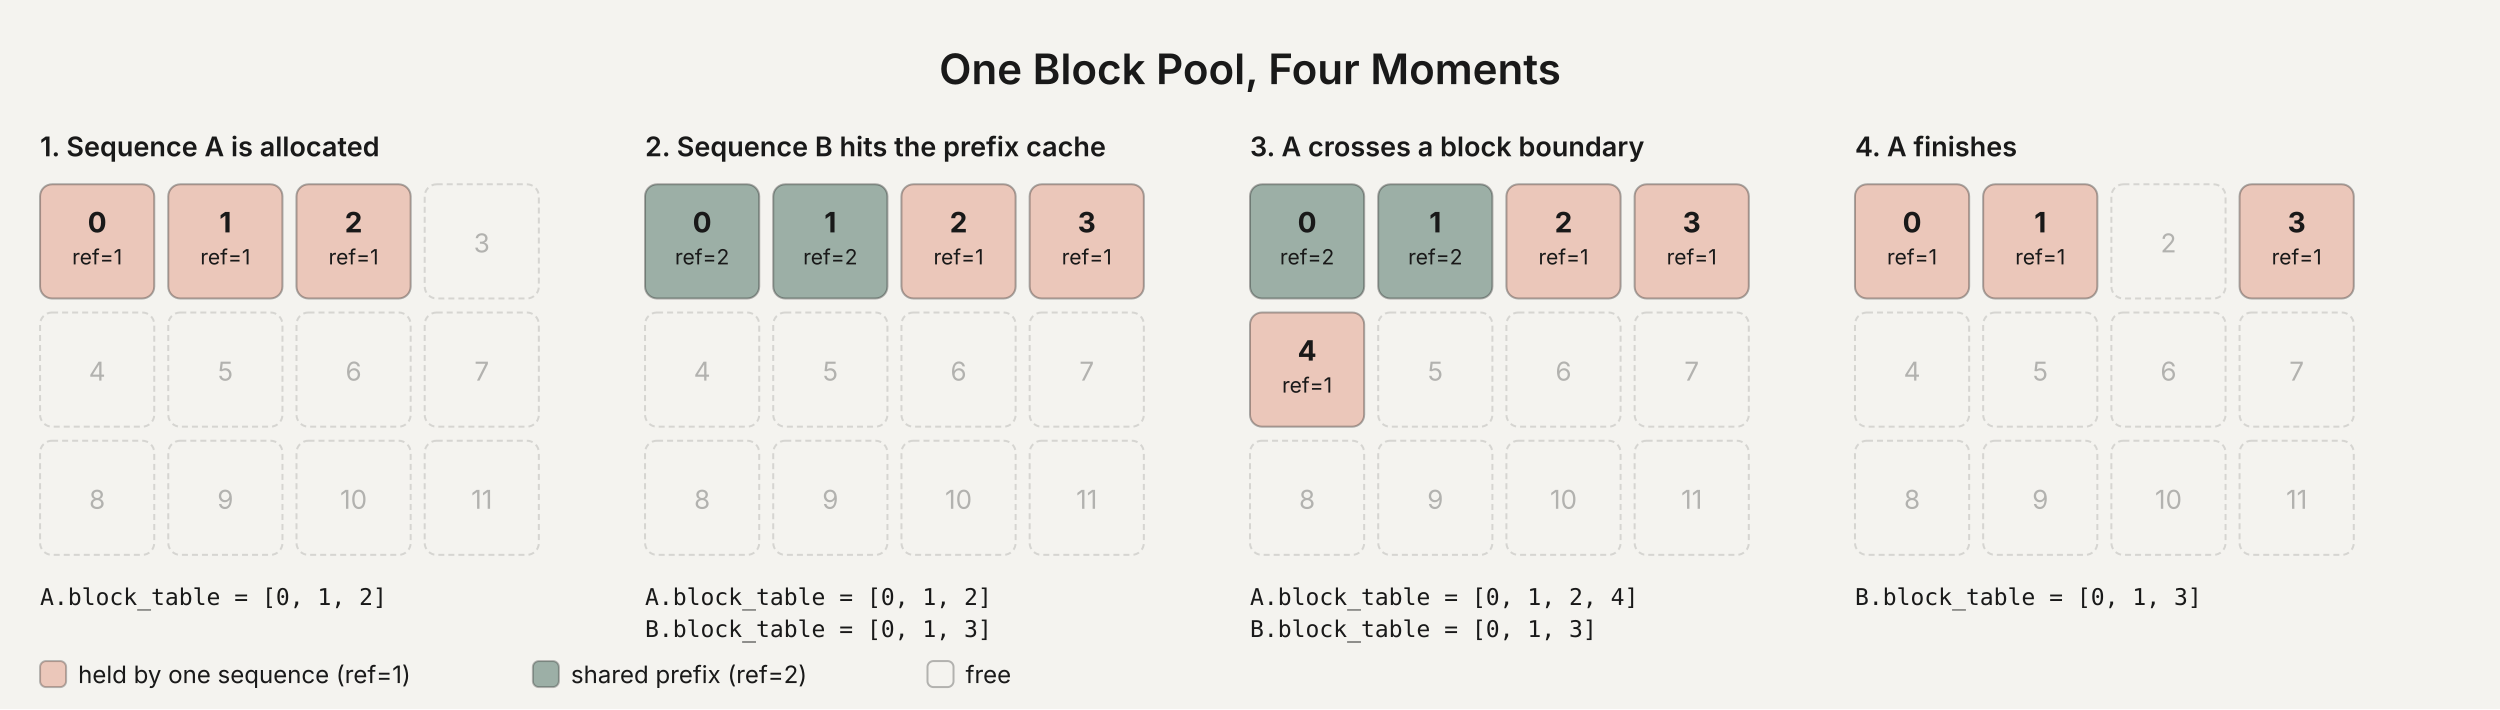
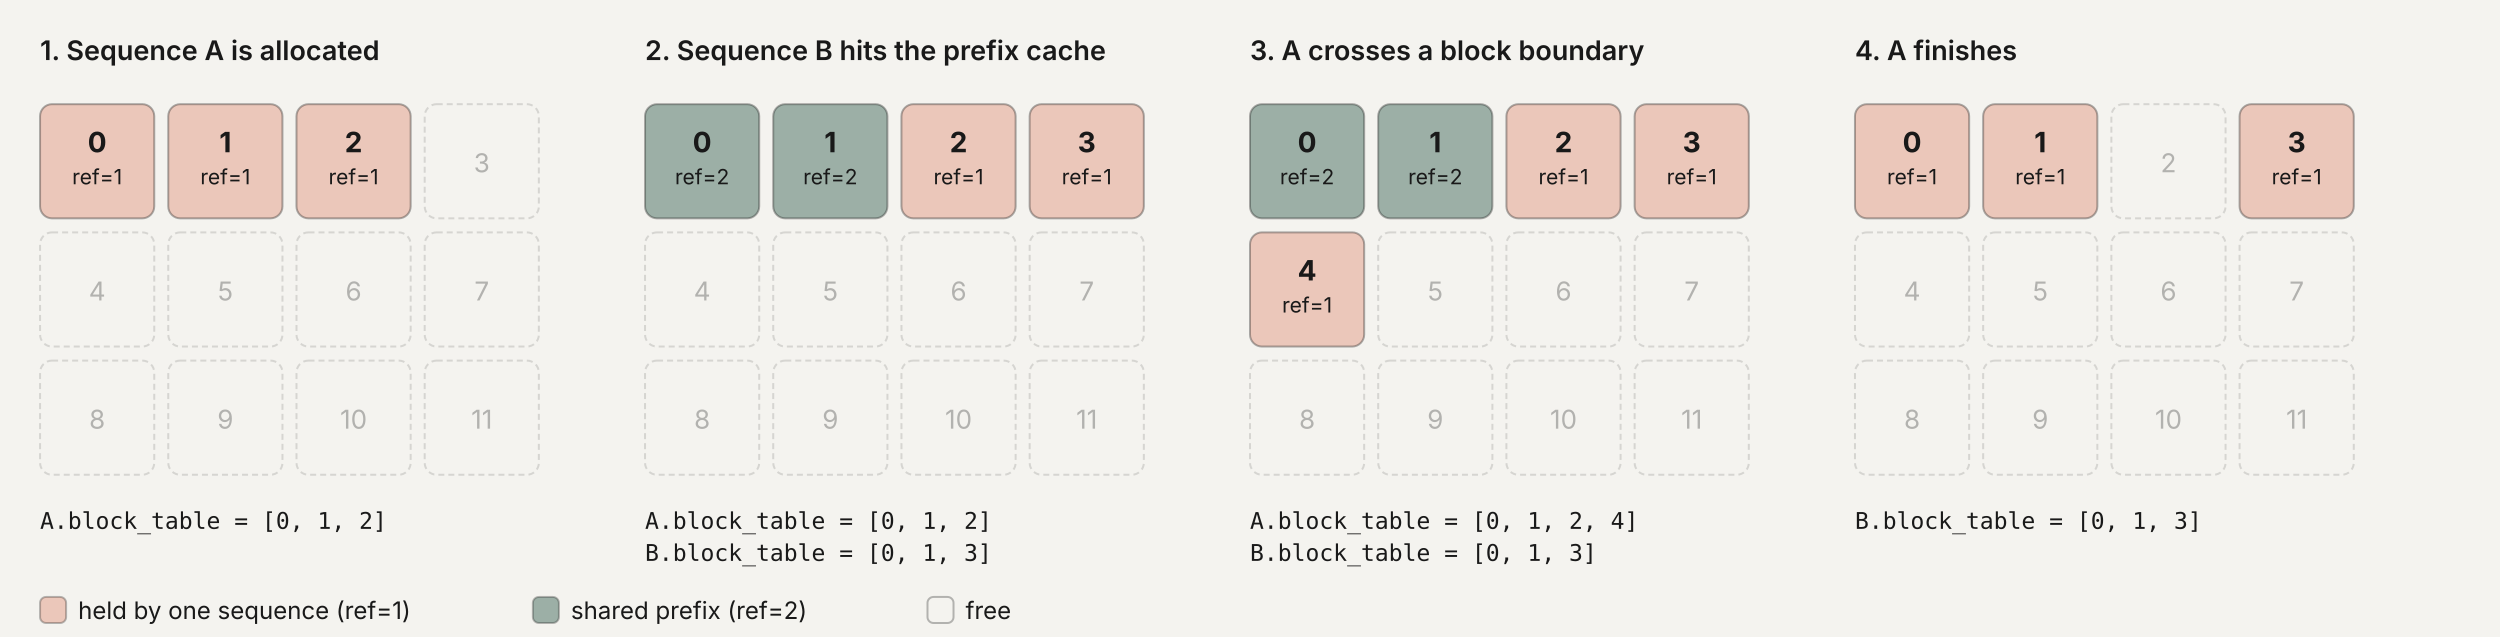
- <svg xmlns="http://www.w3.org/2000/svg" viewBox="0 0 1248 354" font-family="Inter, -apple-system, sans-serif">
-   <rect width="1248" height="354" fill="#F4F3EF" />
-   <text x="624.0" y="42" text-anchor="middle" font-size="21" font-weight="600" fill="#191919">One Block Pool, Four Moments</text>
-   <text x="20" y="78" font-size="13.5" font-weight="600" fill="#191919">1. Sequence A is allocated</text>
-   <rect x="20" y="92" width="57" height="57" rx="6" fill="#D97757" fill-opacity="0.35" stroke="#191919" stroke-opacity="0.35" />
-   <text x="48.5" y="116" font-size="14" font-weight="700" text-anchor="middle" fill="#191919">0</text>
-   <text x="48.5" y="132" font-size="10.5" text-anchor="middle" fill="#191919">ref=1</text>
-   <rect x="84" y="92" width="57" height="57" rx="6" fill="#D97757" fill-opacity="0.35" stroke="#191919" stroke-opacity="0.35" />
-   <text x="112.5" y="116" font-size="14" font-weight="700" text-anchor="middle" fill="#191919">1</text>
-   <text x="112.5" y="132" font-size="10.5" text-anchor="middle" fill="#191919">ref=1</text>
-   <rect x="148" y="92" width="57" height="57" rx="6" fill="#D97757" fill-opacity="0.35" stroke="#191919" stroke-opacity="0.35" />
-   <text x="176.5" y="116" font-size="14" font-weight="700" text-anchor="middle" fill="#191919">2</text>
-   <text x="176.5" y="132" font-size="10.5" text-anchor="middle" fill="#191919">ref=1</text>
-   <rect x="212" y="92" width="57" height="57" rx="6" fill="#F4F3EF" stroke="#191919" stroke-opacity="0.14" stroke-dasharray="3 2" />
-   <text x="240.5" y="126" font-size="13" text-anchor="middle" fill="#191919" fill-opacity="0.3">3</text>
-   <rect x="20" y="156" width="57" height="57" rx="6" fill="#F4F3EF" stroke="#191919" stroke-opacity="0.14" stroke-dasharray="3 2" />
-   <text x="48.5" y="190" font-size="13" text-anchor="middle" fill="#191919" fill-opacity="0.3">4</text>
-   <rect x="84" y="156" width="57" height="57" rx="6" fill="#F4F3EF" stroke="#191919" stroke-opacity="0.14" stroke-dasharray="3 2" />
-   <text x="112.5" y="190" font-size="13" text-anchor="middle" fill="#191919" fill-opacity="0.3">5</text>
-   <rect x="148" y="156" width="57" height="57" rx="6" fill="#F4F3EF" stroke="#191919" stroke-opacity="0.14" stroke-dasharray="3 2" />
-   <text x="176.5" y="190" font-size="13" text-anchor="middle" fill="#191919" fill-opacity="0.3">6</text>
-   <rect x="212" y="156" width="57" height="57" rx="6" fill="#F4F3EF" stroke="#191919" stroke-opacity="0.14" stroke-dasharray="3 2" />
-   <text x="240.5" y="190" font-size="13" text-anchor="middle" fill="#191919" fill-opacity="0.3">7</text>
-   <rect x="20" y="220" width="57" height="57" rx="6" fill="#F4F3EF" stroke="#191919" stroke-opacity="0.14" stroke-dasharray="3 2" />
-   <text x="48.5" y="254" font-size="13" text-anchor="middle" fill="#191919" fill-opacity="0.3">8</text>
-   <rect x="84" y="220" width="57" height="57" rx="6" fill="#F4F3EF" stroke="#191919" stroke-opacity="0.14" stroke-dasharray="3 2" />
-   <text x="112.5" y="254" font-size="13" text-anchor="middle" fill="#191919" fill-opacity="0.3">9</text>
-   <rect x="148" y="220" width="57" height="57" rx="6" fill="#F4F3EF" stroke="#191919" stroke-opacity="0.14" stroke-dasharray="3 2" />
-   <text x="176.5" y="254" font-size="13" text-anchor="middle" fill="#191919" fill-opacity="0.3">10</text>
-   <rect x="212" y="220" width="57" height="57" rx="6" fill="#F4F3EF" stroke="#191919" stroke-opacity="0.14" stroke-dasharray="3 2" />
-   <text x="240.5" y="254" font-size="13" text-anchor="middle" fill="#191919" fill-opacity="0.3">11</text>
-   <text x="20" y="302" font-size="11.5" font-family="monospace" fill="#191919">A.block_table = [0, 1, 2]</text>
-   <text x="322" y="78" font-size="13.5" font-weight="600" fill="#191919">2. Sequence B hits the prefix cache</text>
-   <rect x="322" y="92" width="57" height="57" rx="6" fill="#8DA399" fill-opacity="0.85" stroke="#191919" stroke-opacity="0.35" />
-   <text x="350.5" y="116" font-size="14" font-weight="700" text-anchor="middle" fill="#191919">0</text>
-   <text x="350.5" y="132" font-size="10.5" text-anchor="middle" fill="#191919">ref=2</text>
-   <rect x="386" y="92" width="57" height="57" rx="6" fill="#8DA399" fill-opacity="0.85" stroke="#191919" stroke-opacity="0.35" />
-   <text x="414.5" y="116" font-size="14" font-weight="700" text-anchor="middle" fill="#191919">1</text>
-   <text x="414.5" y="132" font-size="10.5" text-anchor="middle" fill="#191919">ref=2</text>
-   <rect x="450" y="92" width="57" height="57" rx="6" fill="#D97757" fill-opacity="0.35" stroke="#191919" stroke-opacity="0.35" />
-   <text x="478.5" y="116" font-size="14" font-weight="700" text-anchor="middle" fill="#191919">2</text>
-   <text x="478.5" y="132" font-size="10.5" text-anchor="middle" fill="#191919">ref=1</text>
-   <rect x="514" y="92" width="57" height="57" rx="6" fill="#D97757" fill-opacity="0.35" stroke="#191919" stroke-opacity="0.35" />
-   <text x="542.5" y="116" font-size="14" font-weight="700" text-anchor="middle" fill="#191919">3</text>
-   <text x="542.5" y="132" font-size="10.5" text-anchor="middle" fill="#191919">ref=1</text>
-   <rect x="322" y="156" width="57" height="57" rx="6" fill="#F4F3EF" stroke="#191919" stroke-opacity="0.14" stroke-dasharray="3 2" />
-   <text x="350.5" y="190" font-size="13" text-anchor="middle" fill="#191919" fill-opacity="0.3">4</text>
-   <rect x="386" y="156" width="57" height="57" rx="6" fill="#F4F3EF" stroke="#191919" stroke-opacity="0.14" stroke-dasharray="3 2" />
-   <text x="414.5" y="190" font-size="13" text-anchor="middle" fill="#191919" fill-opacity="0.3">5</text>
-   <rect x="450" y="156" width="57" height="57" rx="6" fill="#F4F3EF" stroke="#191919" stroke-opacity="0.14" stroke-dasharray="3 2" />
-   <text x="478.5" y="190" font-size="13" text-anchor="middle" fill="#191919" fill-opacity="0.3">6</text>
-   <rect x="514" y="156" width="57" height="57" rx="6" fill="#F4F3EF" stroke="#191919" stroke-opacity="0.14" stroke-dasharray="3 2" />
-   <text x="542.5" y="190" font-size="13" text-anchor="middle" fill="#191919" fill-opacity="0.3">7</text>
-   <rect x="322" y="220" width="57" height="57" rx="6" fill="#F4F3EF" stroke="#191919" stroke-opacity="0.14" stroke-dasharray="3 2" />
-   <text x="350.5" y="254" font-size="13" text-anchor="middle" fill="#191919" fill-opacity="0.3">8</text>
-   <rect x="386" y="220" width="57" height="57" rx="6" fill="#F4F3EF" stroke="#191919" stroke-opacity="0.14" stroke-dasharray="3 2" />
-   <text x="414.5" y="254" font-size="13" text-anchor="middle" fill="#191919" fill-opacity="0.3">9</text>
-   <rect x="450" y="220" width="57" height="57" rx="6" fill="#F4F3EF" stroke="#191919" stroke-opacity="0.14" stroke-dasharray="3 2" />
-   <text x="478.5" y="254" font-size="13" text-anchor="middle" fill="#191919" fill-opacity="0.3">10</text>
-   <rect x="514" y="220" width="57" height="57" rx="6" fill="#F4F3EF" stroke="#191919" stroke-opacity="0.14" stroke-dasharray="3 2" />
-   <text x="542.5" y="254" font-size="13" text-anchor="middle" fill="#191919" fill-opacity="0.3">11</text>
-   <text x="322" y="302" font-size="11.5" font-family="monospace" fill="#191919">A.block_table = [0, 1, 2]</text>
-   <text x="322" y="318" font-size="11.5" font-family="monospace" fill="#191919">B.block_table = [0, 1, 3]</text>
-   <text x="624" y="78" font-size="13.5" font-weight="600" fill="#191919">3. A crosses a block boundary</text>
-   <rect x="624" y="92" width="57" height="57" rx="6" fill="#8DA399" fill-opacity="0.85" stroke="#191919" stroke-opacity="0.35" />
-   <text x="652.5" y="116" font-size="14" font-weight="700" text-anchor="middle" fill="#191919">0</text>
-   <text x="652.5" y="132" font-size="10.5" text-anchor="middle" fill="#191919">ref=2</text>
-   <rect x="688" y="92" width="57" height="57" rx="6" fill="#8DA399" fill-opacity="0.85" stroke="#191919" stroke-opacity="0.35" />
-   <text x="716.5" y="116" font-size="14" font-weight="700" text-anchor="middle" fill="#191919">1</text>
-   <text x="716.5" y="132" font-size="10.5" text-anchor="middle" fill="#191919">ref=2</text>
-   <rect x="752" y="92" width="57" height="57" rx="6" fill="#D97757" fill-opacity="0.35" stroke="#191919" stroke-opacity="0.35" />
-   <text x="780.5" y="116" font-size="14" font-weight="700" text-anchor="middle" fill="#191919">2</text>
-   <text x="780.5" y="132" font-size="10.5" text-anchor="middle" fill="#191919">ref=1</text>
-   <rect x="816" y="92" width="57" height="57" rx="6" fill="#D97757" fill-opacity="0.35" stroke="#191919" stroke-opacity="0.35" />
-   <text x="844.5" y="116" font-size="14" font-weight="700" text-anchor="middle" fill="#191919">3</text>
-   <text x="844.5" y="132" font-size="10.5" text-anchor="middle" fill="#191919">ref=1</text>
-   <rect x="624" y="156" width="57" height="57" rx="6" fill="#D97757" fill-opacity="0.35" stroke="#191919" stroke-opacity="0.35" />
-   <text x="652.5" y="180" font-size="14" font-weight="700" text-anchor="middle" fill="#191919">4</text>
-   <text x="652.5" y="196" font-size="10.5" text-anchor="middle" fill="#191919">ref=1</text>
-   <rect x="688" y="156" width="57" height="57" rx="6" fill="#F4F3EF" stroke="#191919" stroke-opacity="0.14" stroke-dasharray="3 2" />
-   <text x="716.5" y="190" font-size="13" text-anchor="middle" fill="#191919" fill-opacity="0.3">5</text>
-   <rect x="752" y="156" width="57" height="57" rx="6" fill="#F4F3EF" stroke="#191919" stroke-opacity="0.14" stroke-dasharray="3 2" />
-   <text x="780.5" y="190" font-size="13" text-anchor="middle" fill="#191919" fill-opacity="0.3">6</text>
-   <rect x="816" y="156" width="57" height="57" rx="6" fill="#F4F3EF" stroke="#191919" stroke-opacity="0.14" stroke-dasharray="3 2" />
-   <text x="844.5" y="190" font-size="13" text-anchor="middle" fill="#191919" fill-opacity="0.3">7</text>
-   <rect x="624" y="220" width="57" height="57" rx="6" fill="#F4F3EF" stroke="#191919" stroke-opacity="0.14" stroke-dasharray="3 2" />
-   <text x="652.5" y="254" font-size="13" text-anchor="middle" fill="#191919" fill-opacity="0.3">8</text>
-   <rect x="688" y="220" width="57" height="57" rx="6" fill="#F4F3EF" stroke="#191919" stroke-opacity="0.14" stroke-dasharray="3 2" />
-   <text x="716.5" y="254" font-size="13" text-anchor="middle" fill="#191919" fill-opacity="0.3">9</text>
-   <rect x="752" y="220" width="57" height="57" rx="6" fill="#F4F3EF" stroke="#191919" stroke-opacity="0.14" stroke-dasharray="3 2" />
-   <text x="780.5" y="254" font-size="13" text-anchor="middle" fill="#191919" fill-opacity="0.3">10</text>
-   <rect x="816" y="220" width="57" height="57" rx="6" fill="#F4F3EF" stroke="#191919" stroke-opacity="0.14" stroke-dasharray="3 2" />
-   <text x="844.5" y="254" font-size="13" text-anchor="middle" fill="#191919" fill-opacity="0.3">11</text>
-   <text x="624" y="302" font-size="11.5" font-family="monospace" fill="#191919">A.block_table = [0, 1, 2, 4]</text>
-   <text x="624" y="318" font-size="11.5" font-family="monospace" fill="#191919">B.block_table = [0, 1, 3]</text>
-   <text x="926" y="78" font-size="13.5" font-weight="600" fill="#191919">4. A finishes</text>
-   <rect x="926" y="92" width="57" height="57" rx="6" fill="#D97757" fill-opacity="0.35" stroke="#191919" stroke-opacity="0.35" />
-   <text x="954.5" y="116" font-size="14" font-weight="700" text-anchor="middle" fill="#191919">0</text>
-   <text x="954.5" y="132" font-size="10.5" text-anchor="middle" fill="#191919">ref=1</text>
-   <rect x="990" y="92" width="57" height="57" rx="6" fill="#D97757" fill-opacity="0.35" stroke="#191919" stroke-opacity="0.35" />
-   <text x="1018.5" y="116" font-size="14" font-weight="700" text-anchor="middle" fill="#191919">1</text>
-   <text x="1018.5" y="132" font-size="10.5" text-anchor="middle" fill="#191919">ref=1</text>
-   <rect x="1054" y="92" width="57" height="57" rx="6" fill="#F4F3EF" stroke="#191919" stroke-opacity="0.14" stroke-dasharray="3 2" />
-   <text x="1082.5" y="126" font-size="13" text-anchor="middle" fill="#191919" fill-opacity="0.3">2</text>
-   <rect x="1118" y="92" width="57" height="57" rx="6" fill="#D97757" fill-opacity="0.35" stroke="#191919" stroke-opacity="0.35" />
-   <text x="1146.5" y="116" font-size="14" font-weight="700" text-anchor="middle" fill="#191919">3</text>
-   <text x="1146.5" y="132" font-size="10.5" text-anchor="middle" fill="#191919">ref=1</text>
-   <rect x="926" y="156" width="57" height="57" rx="6" fill="#F4F3EF" stroke="#191919" stroke-opacity="0.14" stroke-dasharray="3 2" />
-   <text x="954.5" y="190" font-size="13" text-anchor="middle" fill="#191919" fill-opacity="0.3">4</text>
-   <rect x="990" y="156" width="57" height="57" rx="6" fill="#F4F3EF" stroke="#191919" stroke-opacity="0.14" stroke-dasharray="3 2" />
-   <text x="1018.5" y="190" font-size="13" text-anchor="middle" fill="#191919" fill-opacity="0.3">5</text>
-   <rect x="1054" y="156" width="57" height="57" rx="6" fill="#F4F3EF" stroke="#191919" stroke-opacity="0.14" stroke-dasharray="3 2" />
-   <text x="1082.5" y="190" font-size="13" text-anchor="middle" fill="#191919" fill-opacity="0.3">6</text>
-   <rect x="1118" y="156" width="57" height="57" rx="6" fill="#F4F3EF" stroke="#191919" stroke-opacity="0.14" stroke-dasharray="3 2" />
-   <text x="1146.5" y="190" font-size="13" text-anchor="middle" fill="#191919" fill-opacity="0.3">7</text>
-   <rect x="926" y="220" width="57" height="57" rx="6" fill="#F4F3EF" stroke="#191919" stroke-opacity="0.14" stroke-dasharray="3 2" />
-   <text x="954.5" y="254" font-size="13" text-anchor="middle" fill="#191919" fill-opacity="0.3">8</text>
-   <rect x="990" y="220" width="57" height="57" rx="6" fill="#F4F3EF" stroke="#191919" stroke-opacity="0.14" stroke-dasharray="3 2" />
-   <text x="1018.5" y="254" font-size="13" text-anchor="middle" fill="#191919" fill-opacity="0.3">9</text>
-   <rect x="1054" y="220" width="57" height="57" rx="6" fill="#F4F3EF" stroke="#191919" stroke-opacity="0.14" stroke-dasharray="3 2" />
-   <text x="1082.5" y="254" font-size="13" text-anchor="middle" fill="#191919" fill-opacity="0.3">10</text>
-   <rect x="1118" y="220" width="57" height="57" rx="6" fill="#F4F3EF" stroke="#191919" stroke-opacity="0.14" stroke-dasharray="3 2" />
-   <text x="1146.5" y="254" font-size="13" text-anchor="middle" fill="#191919" fill-opacity="0.3">11</text>
-   <text x="926" y="302" font-size="11.5" font-family="monospace" fill="#191919">B.block_table = [0, 1, 3]</text>
-   <g transform="translate(20,340)">
-     <rect x="0" y="-10" width="13" height="13" rx="3" fill="#D97757" fill-opacity="0.35" stroke="#191919" stroke-opacity="0.3" />
-     <text x="19" y="1" font-size="12" fill="#191919">held by one sequence (ref=1)</text>
-     <rect x="246" y="-10" width="13" height="13" rx="3" fill="#8DA399" fill-opacity="0.85" stroke="#191919" stroke-opacity="0.3" />
-     <text x="265" y="1" font-size="12" fill="#191919">shared prefix (ref=2)</text>
-     <rect x="443" y="-10" width="13" height="13" rx="3" fill="#F4F3EF" fill-opacity="1" stroke="#191919" stroke-opacity="0.3" />
-     <text x="462" y="1" font-size="12" fill="#191919">free</text>
+ <svg xmlns="http://www.w3.org/2000/svg" viewBox="0 0 1248 318" font-family="Inter, -apple-system, sans-serif">
+   <rect width="1248" height="318" fill="#F4F3EF" />
+   <text x="20" y="30" font-size="13.5" font-weight="600" fill="#191919">1. Sequence A is allocated</text>
+   <rect x="20" y="52" width="57" height="57" rx="6" fill="#D97757" fill-opacity="0.35" stroke="#191919" stroke-opacity="0.35" />
+   <text x="48.5" y="76" font-size="14" font-weight="700" text-anchor="middle" fill="#191919">0</text>
+   <text x="48.5" y="92" font-size="10.5" text-anchor="middle" fill="#191919">ref=1</text>
+   <rect x="84" y="52" width="57" height="57" rx="6" fill="#D97757" fill-opacity="0.35" stroke="#191919" stroke-opacity="0.35" />
+   <text x="112.5" y="76" font-size="14" font-weight="700" text-anchor="middle" fill="#191919">1</text>
+   <text x="112.5" y="92" font-size="10.5" text-anchor="middle" fill="#191919">ref=1</text>
+   <rect x="148" y="52" width="57" height="57" rx="6" fill="#D97757" fill-opacity="0.35" stroke="#191919" stroke-opacity="0.35" />
+   <text x="176.5" y="76" font-size="14" font-weight="700" text-anchor="middle" fill="#191919">2</text>
+   <text x="176.5" y="92" font-size="10.5" text-anchor="middle" fill="#191919">ref=1</text>
+   <rect x="212" y="52" width="57" height="57" rx="6" fill="#F4F3EF" stroke="#191919" stroke-opacity="0.14" stroke-dasharray="3 2" />
+   <text x="240.5" y="86" font-size="13" text-anchor="middle" fill="#191919" fill-opacity="0.3">3</text>
+   <rect x="20" y="116" width="57" height="57" rx="6" fill="#F4F3EF" stroke="#191919" stroke-opacity="0.14" stroke-dasharray="3 2" />
+   <text x="48.5" y="150" font-size="13" text-anchor="middle" fill="#191919" fill-opacity="0.3">4</text>
+   <rect x="84" y="116" width="57" height="57" rx="6" fill="#F4F3EF" stroke="#191919" stroke-opacity="0.14" stroke-dasharray="3 2" />
+   <text x="112.5" y="150" font-size="13" text-anchor="middle" fill="#191919" fill-opacity="0.3">5</text>
+   <rect x="148" y="116" width="57" height="57" rx="6" fill="#F4F3EF" stroke="#191919" stroke-opacity="0.14" stroke-dasharray="3 2" />
+   <text x="176.5" y="150" font-size="13" text-anchor="middle" fill="#191919" fill-opacity="0.3">6</text>
+   <rect x="212" y="116" width="57" height="57" rx="6" fill="#F4F3EF" stroke="#191919" stroke-opacity="0.14" stroke-dasharray="3 2" />
+   <text x="240.5" y="150" font-size="13" text-anchor="middle" fill="#191919" fill-opacity="0.3">7</text>
+   <rect x="20" y="180" width="57" height="57" rx="6" fill="#F4F3EF" stroke="#191919" stroke-opacity="0.14" stroke-dasharray="3 2" />
+   <text x="48.5" y="214" font-size="13" text-anchor="middle" fill="#191919" fill-opacity="0.3">8</text>
+   <rect x="84" y="180" width="57" height="57" rx="6" fill="#F4F3EF" stroke="#191919" stroke-opacity="0.14" stroke-dasharray="3 2" />
+   <text x="112.5" y="214" font-size="13" text-anchor="middle" fill="#191919" fill-opacity="0.3">9</text>
+   <rect x="148" y="180" width="57" height="57" rx="6" fill="#F4F3EF" stroke="#191919" stroke-opacity="0.14" stroke-dasharray="3 2" />
+   <text x="176.5" y="214" font-size="13" text-anchor="middle" fill="#191919" fill-opacity="0.3">10</text>
+   <rect x="212" y="180" width="57" height="57" rx="6" fill="#F4F3EF" stroke="#191919" stroke-opacity="0.14" stroke-dasharray="3 2" />
+   <text x="240.5" y="214" font-size="13" text-anchor="middle" fill="#191919" fill-opacity="0.3">11</text>
+   <text x="20" y="264" font-size="11.5" font-family="monospace" fill="#191919">A.block_table = [0, 1, 2]</text>
+   <text x="322" y="30" font-size="13.5" font-weight="600" fill="#191919">2. Sequence B hits the prefix cache</text>
+   <rect x="322" y="52" width="57" height="57" rx="6" fill="#8DA399" fill-opacity="0.85" stroke="#191919" stroke-opacity="0.35" />
+   <text x="350.5" y="76" font-size="14" font-weight="700" text-anchor="middle" fill="#191919">0</text>
+   <text x="350.5" y="92" font-size="10.5" text-anchor="middle" fill="#191919">ref=2</text>
+   <rect x="386" y="52" width="57" height="57" rx="6" fill="#8DA399" fill-opacity="0.85" stroke="#191919" stroke-opacity="0.35" />
+   <text x="414.5" y="76" font-size="14" font-weight="700" text-anchor="middle" fill="#191919">1</text>
+   <text x="414.5" y="92" font-size="10.5" text-anchor="middle" fill="#191919">ref=2</text>
+   <rect x="450" y="52" width="57" height="57" rx="6" fill="#D97757" fill-opacity="0.35" stroke="#191919" stroke-opacity="0.35" />
+   <text x="478.5" y="76" font-size="14" font-weight="700" text-anchor="middle" fill="#191919">2</text>
+   <text x="478.5" y="92" font-size="10.5" text-anchor="middle" fill="#191919">ref=1</text>
+   <rect x="514" y="52" width="57" height="57" rx="6" fill="#D97757" fill-opacity="0.35" stroke="#191919" stroke-opacity="0.35" />
+   <text x="542.5" y="76" font-size="14" font-weight="700" text-anchor="middle" fill="#191919">3</text>
+   <text x="542.5" y="92" font-size="10.5" text-anchor="middle" fill="#191919">ref=1</text>
+   <rect x="322" y="116" width="57" height="57" rx="6" fill="#F4F3EF" stroke="#191919" stroke-opacity="0.14" stroke-dasharray="3 2" />
+   <text x="350.5" y="150" font-size="13" text-anchor="middle" fill="#191919" fill-opacity="0.3">4</text>
+   <rect x="386" y="116" width="57" height="57" rx="6" fill="#F4F3EF" stroke="#191919" stroke-opacity="0.14" stroke-dasharray="3 2" />
+   <text x="414.5" y="150" font-size="13" text-anchor="middle" fill="#191919" fill-opacity="0.3">5</text>
+   <rect x="450" y="116" width="57" height="57" rx="6" fill="#F4F3EF" stroke="#191919" stroke-opacity="0.14" stroke-dasharray="3 2" />
+   <text x="478.5" y="150" font-size="13" text-anchor="middle" fill="#191919" fill-opacity="0.3">6</text>
+   <rect x="514" y="116" width="57" height="57" rx="6" fill="#F4F3EF" stroke="#191919" stroke-opacity="0.14" stroke-dasharray="3 2" />
+   <text x="542.5" y="150" font-size="13" text-anchor="middle" fill="#191919" fill-opacity="0.3">7</text>
+   <rect x="322" y="180" width="57" height="57" rx="6" fill="#F4F3EF" stroke="#191919" stroke-opacity="0.14" stroke-dasharray="3 2" />
+   <text x="350.5" y="214" font-size="13" text-anchor="middle" fill="#191919" fill-opacity="0.3">8</text>
+   <rect x="386" y="180" width="57" height="57" rx="6" fill="#F4F3EF" stroke="#191919" stroke-opacity="0.14" stroke-dasharray="3 2" />
+   <text x="414.5" y="214" font-size="13" text-anchor="middle" fill="#191919" fill-opacity="0.3">9</text>
+   <rect x="450" y="180" width="57" height="57" rx="6" fill="#F4F3EF" stroke="#191919" stroke-opacity="0.14" stroke-dasharray="3 2" />
+   <text x="478.5" y="214" font-size="13" text-anchor="middle" fill="#191919" fill-opacity="0.3">10</text>
+   <rect x="514" y="180" width="57" height="57" rx="6" fill="#F4F3EF" stroke="#191919" stroke-opacity="0.14" stroke-dasharray="3 2" />
+   <text x="542.5" y="214" font-size="13" text-anchor="middle" fill="#191919" fill-opacity="0.3">11</text>
+   <text x="322" y="264" font-size="11.5" font-family="monospace" fill="#191919">A.block_table = [0, 1, 2]</text>
+   <text x="322" y="280" font-size="11.5" font-family="monospace" fill="#191919">B.block_table = [0, 1, 3]</text>
+   <text x="624" y="30" font-size="13.5" font-weight="600" fill="#191919">3. A crosses a block boundary</text>
+   <rect x="624" y="52" width="57" height="57" rx="6" fill="#8DA399" fill-opacity="0.85" stroke="#191919" stroke-opacity="0.35" />
+   <text x="652.5" y="76" font-size="14" font-weight="700" text-anchor="middle" fill="#191919">0</text>
+   <text x="652.5" y="92" font-size="10.5" text-anchor="middle" fill="#191919">ref=2</text>
+   <rect x="688" y="52" width="57" height="57" rx="6" fill="#8DA399" fill-opacity="0.85" stroke="#191919" stroke-opacity="0.35" />
+   <text x="716.5" y="76" font-size="14" font-weight="700" text-anchor="middle" fill="#191919">1</text>
+   <text x="716.5" y="92" font-size="10.5" text-anchor="middle" fill="#191919">ref=2</text>
+   <rect x="752" y="52" width="57" height="57" rx="6" fill="#D97757" fill-opacity="0.35" stroke="#191919" stroke-opacity="0.35" />
+   <text x="780.5" y="76" font-size="14" font-weight="700" text-anchor="middle" fill="#191919">2</text>
+   <text x="780.5" y="92" font-size="10.5" text-anchor="middle" fill="#191919">ref=1</text>
+   <rect x="816" y="52" width="57" height="57" rx="6" fill="#D97757" fill-opacity="0.35" stroke="#191919" stroke-opacity="0.35" />
+   <text x="844.5" y="76" font-size="14" font-weight="700" text-anchor="middle" fill="#191919">3</text>
+   <text x="844.5" y="92" font-size="10.5" text-anchor="middle" fill="#191919">ref=1</text>
+   <rect x="624" y="116" width="57" height="57" rx="6" fill="#D97757" fill-opacity="0.35" stroke="#191919" stroke-opacity="0.35" />
+   <text x="652.5" y="140" font-size="14" font-weight="700" text-anchor="middle" fill="#191919">4</text>
+   <text x="652.5" y="156" font-size="10.5" text-anchor="middle" fill="#191919">ref=1</text>
+   <rect x="688" y="116" width="57" height="57" rx="6" fill="#F4F3EF" stroke="#191919" stroke-opacity="0.14" stroke-dasharray="3 2" />
+   <text x="716.5" y="150" font-size="13" text-anchor="middle" fill="#191919" fill-opacity="0.3">5</text>
+   <rect x="752" y="116" width="57" height="57" rx="6" fill="#F4F3EF" stroke="#191919" stroke-opacity="0.14" stroke-dasharray="3 2" />
+   <text x="780.5" y="150" font-size="13" text-anchor="middle" fill="#191919" fill-opacity="0.3">6</text>
+   <rect x="816" y="116" width="57" height="57" rx="6" fill="#F4F3EF" stroke="#191919" stroke-opacity="0.14" stroke-dasharray="3 2" />
+   <text x="844.5" y="150" font-size="13" text-anchor="middle" fill="#191919" fill-opacity="0.3">7</text>
+   <rect x="624" y="180" width="57" height="57" rx="6" fill="#F4F3EF" stroke="#191919" stroke-opacity="0.14" stroke-dasharray="3 2" />
+   <text x="652.5" y="214" font-size="13" text-anchor="middle" fill="#191919" fill-opacity="0.3">8</text>
+   <rect x="688" y="180" width="57" height="57" rx="6" fill="#F4F3EF" stroke="#191919" stroke-opacity="0.14" stroke-dasharray="3 2" />
+   <text x="716.5" y="214" font-size="13" text-anchor="middle" fill="#191919" fill-opacity="0.3">9</text>
+   <rect x="752" y="180" width="57" height="57" rx="6" fill="#F4F3EF" stroke="#191919" stroke-opacity="0.14" stroke-dasharray="3 2" />
+   <text x="780.5" y="214" font-size="13" text-anchor="middle" fill="#191919" fill-opacity="0.3">10</text>
+   <rect x="816" y="180" width="57" height="57" rx="6" fill="#F4F3EF" stroke="#191919" stroke-opacity="0.14" stroke-dasharray="3 2" />
+   <text x="844.5" y="214" font-size="13" text-anchor="middle" fill="#191919" fill-opacity="0.3">11</text>
+   <text x="624" y="264" font-size="11.5" font-family="monospace" fill="#191919">A.block_table = [0, 1, 2, 4]</text>
+   <text x="624" y="280" font-size="11.5" font-family="monospace" fill="#191919">B.block_table = [0, 1, 3]</text>
+   <text x="926" y="30" font-size="13.5" font-weight="600" fill="#191919">4. A finishes</text>
+   <rect x="926" y="52" width="57" height="57" rx="6" fill="#D97757" fill-opacity="0.35" stroke="#191919" stroke-opacity="0.35" />
+   <text x="954.5" y="76" font-size="14" font-weight="700" text-anchor="middle" fill="#191919">0</text>
+   <text x="954.5" y="92" font-size="10.5" text-anchor="middle" fill="#191919">ref=1</text>
+   <rect x="990" y="52" width="57" height="57" rx="6" fill="#D97757" fill-opacity="0.35" stroke="#191919" stroke-opacity="0.35" />
+   <text x="1018.5" y="76" font-size="14" font-weight="700" text-anchor="middle" fill="#191919">1</text>
+   <text x="1018.5" y="92" font-size="10.5" text-anchor="middle" fill="#191919">ref=1</text>
+   <rect x="1054" y="52" width="57" height="57" rx="6" fill="#F4F3EF" stroke="#191919" stroke-opacity="0.14" stroke-dasharray="3 2" />
+   <text x="1082.5" y="86" font-size="13" text-anchor="middle" fill="#191919" fill-opacity="0.3">2</text>
+   <rect x="1118" y="52" width="57" height="57" rx="6" fill="#D97757" fill-opacity="0.35" stroke="#191919" stroke-opacity="0.35" />
+   <text x="1146.5" y="76" font-size="14" font-weight="700" text-anchor="middle" fill="#191919">3</text>
+   <text x="1146.5" y="92" font-size="10.5" text-anchor="middle" fill="#191919">ref=1</text>
+   <rect x="926" y="116" width="57" height="57" rx="6" fill="#F4F3EF" stroke="#191919" stroke-opacity="0.14" stroke-dasharray="3 2" />
+   <text x="954.5" y="150" font-size="13" text-anchor="middle" fill="#191919" fill-opacity="0.3">4</text>
+   <rect x="990" y="116" width="57" height="57" rx="6" fill="#F4F3EF" stroke="#191919" stroke-opacity="0.14" stroke-dasharray="3 2" />
+   <text x="1018.5" y="150" font-size="13" text-anchor="middle" fill="#191919" fill-opacity="0.3">5</text>
+   <rect x="1054" y="116" width="57" height="57" rx="6" fill="#F4F3EF" stroke="#191919" stroke-opacity="0.14" stroke-dasharray="3 2" />
+   <text x="1082.5" y="150" font-size="13" text-anchor="middle" fill="#191919" fill-opacity="0.3">6</text>
+   <rect x="1118" y="116" width="57" height="57" rx="6" fill="#F4F3EF" stroke="#191919" stroke-opacity="0.14" stroke-dasharray="3 2" />
+   <text x="1146.5" y="150" font-size="13" text-anchor="middle" fill="#191919" fill-opacity="0.3">7</text>
+   <rect x="926" y="180" width="57" height="57" rx="6" fill="#F4F3EF" stroke="#191919" stroke-opacity="0.14" stroke-dasharray="3 2" />
+   <text x="954.5" y="214" font-size="13" text-anchor="middle" fill="#191919" fill-opacity="0.3">8</text>
+   <rect x="990" y="180" width="57" height="57" rx="6" fill="#F4F3EF" stroke="#191919" stroke-opacity="0.14" stroke-dasharray="3 2" />
+   <text x="1018.5" y="214" font-size="13" text-anchor="middle" fill="#191919" fill-opacity="0.3">9</text>
+   <rect x="1054" y="180" width="57" height="57" rx="6" fill="#F4F3EF" stroke="#191919" stroke-opacity="0.14" stroke-dasharray="3 2" />
+   <text x="1082.5" y="214" font-size="13" text-anchor="middle" fill="#191919" fill-opacity="0.3">10</text>
+   <rect x="1118" y="180" width="57" height="57" rx="6" fill="#F4F3EF" stroke="#191919" stroke-opacity="0.14" stroke-dasharray="3 2" />
+   <text x="1146.5" y="214" font-size="13" text-anchor="middle" fill="#191919" fill-opacity="0.3">11</text>
+   <text x="926" y="264" font-size="11.5" font-family="monospace" fill="#191919">B.block_table = [0, 1, 3]</text>
+   <g transform="translate(20,298)">
+     <rect x="0" y="0" width="13" height="13" rx="3" fill="#D97757" fill-opacity="0.35" stroke="#191919" stroke-opacity="0.3" />
+     <text x="19" y="11" font-size="12" fill="#191919">held by one sequence (ref=1)</text>
+     <rect x="246" y="0" width="13" height="13" rx="3" fill="#8DA399" fill-opacity="0.85" stroke="#191919" stroke-opacity="0.3" />
+     <text x="265" y="11" font-size="12" fill="#191919">shared prefix (ref=2)</text>
+     <rect x="443" y="0" width="13" height="13" rx="3" fill="#F4F3EF" fill-opacity="1" stroke="#191919" stroke-opacity="0.3" />
+     <text x="462" y="11" font-size="12" fill="#191919">free</text>
  </g>
</svg>
